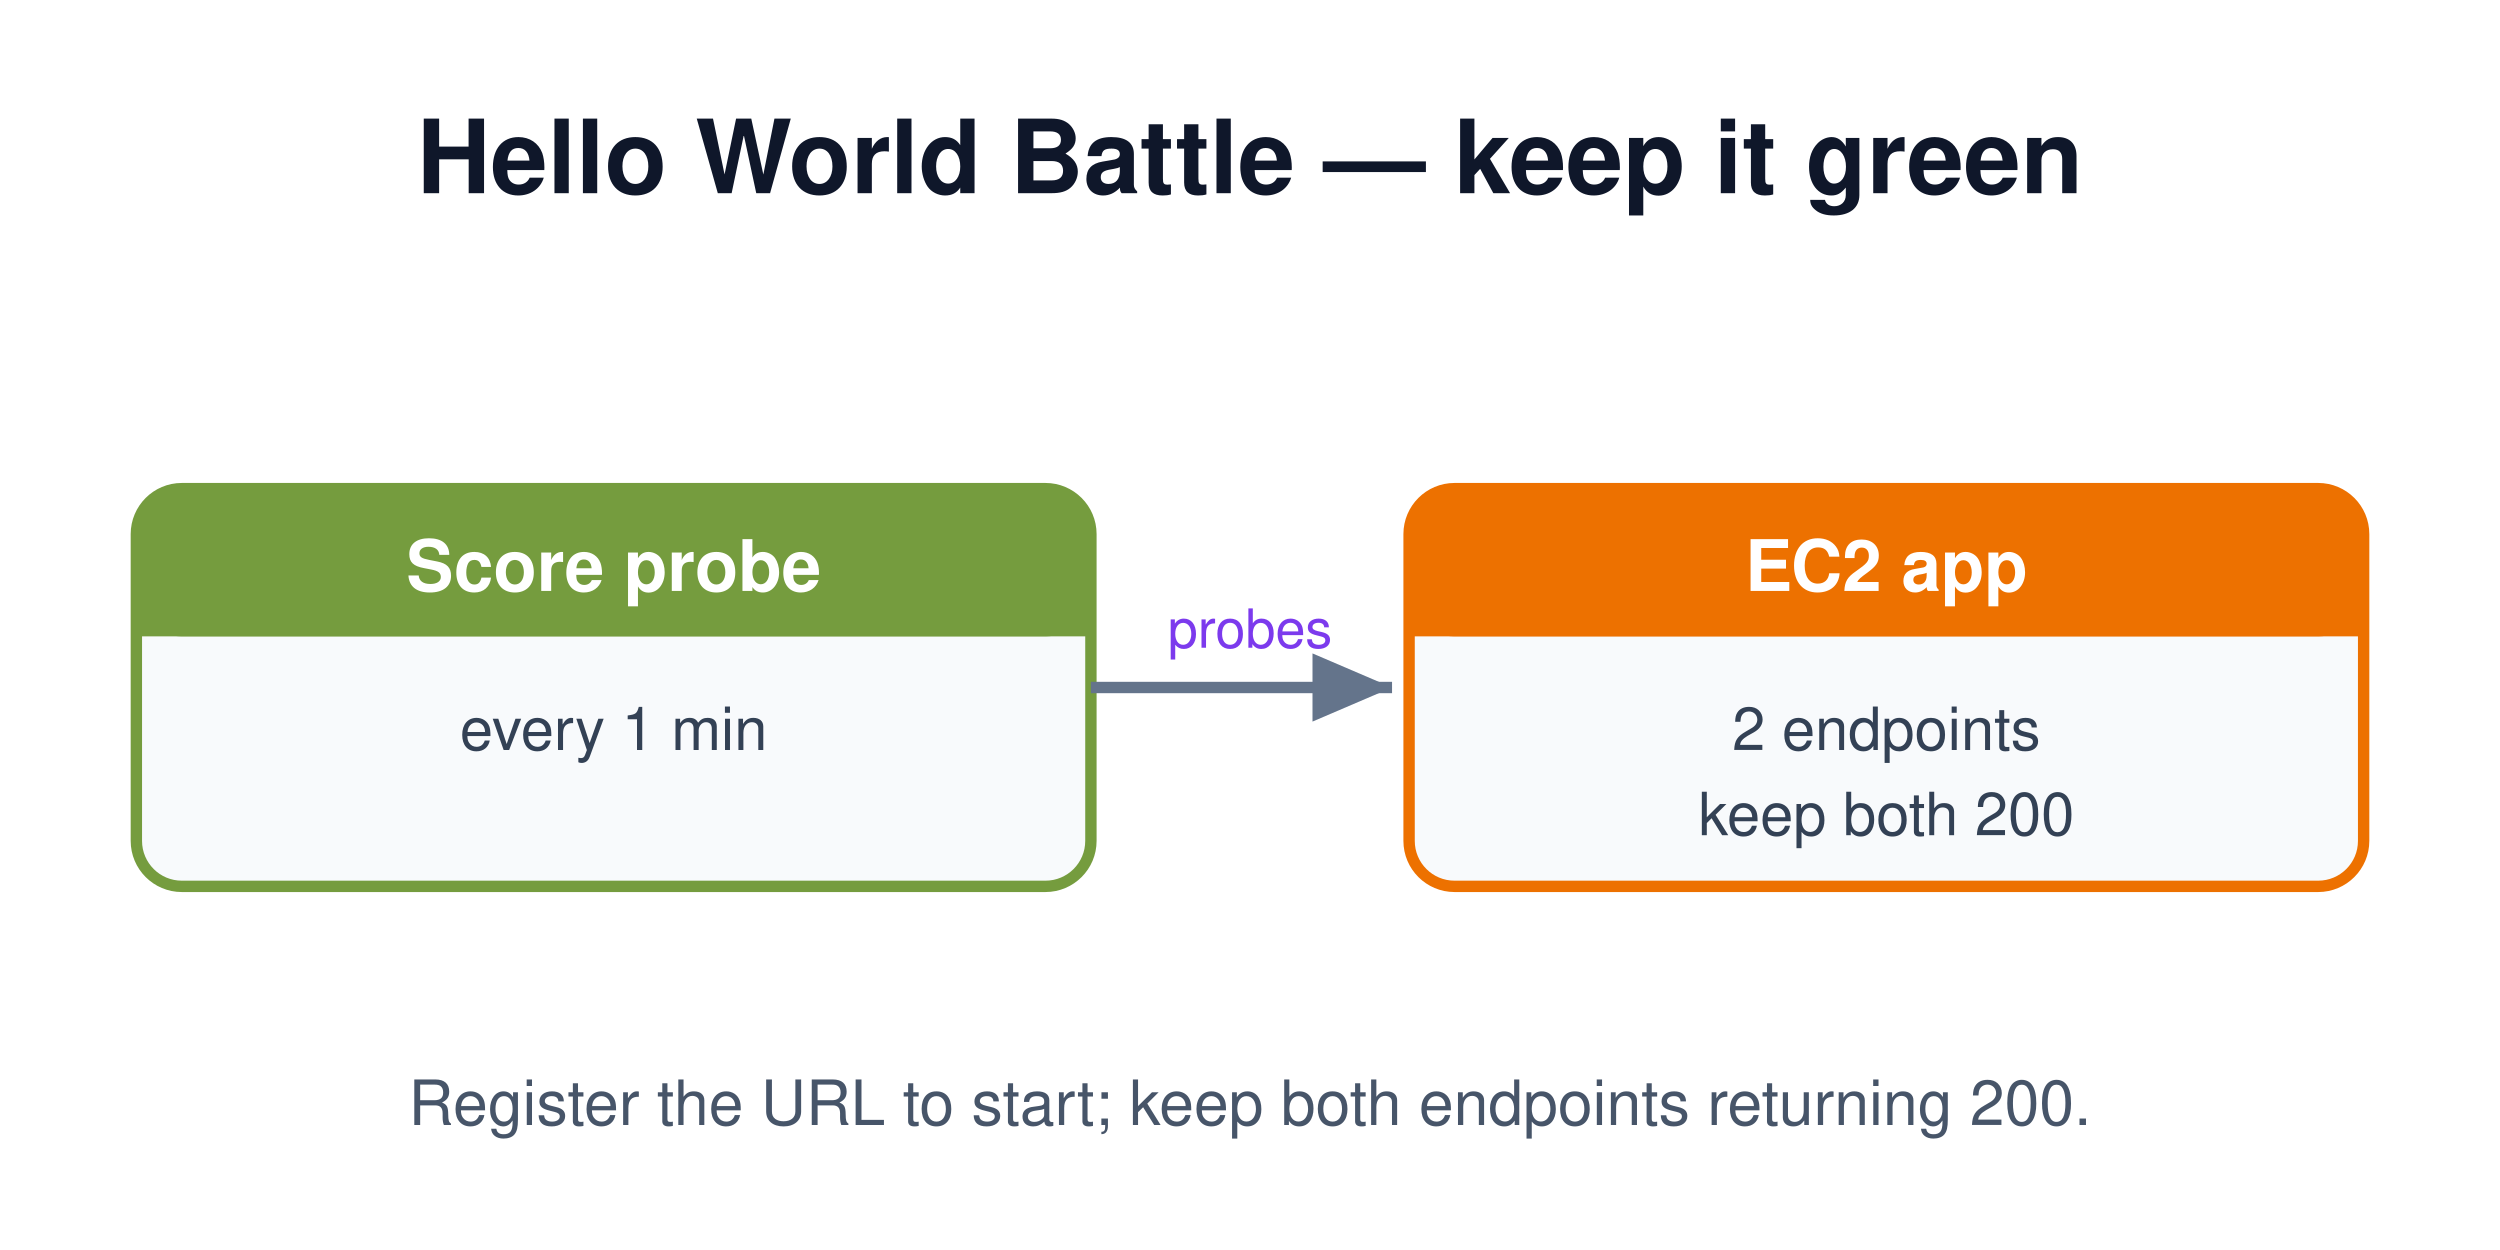
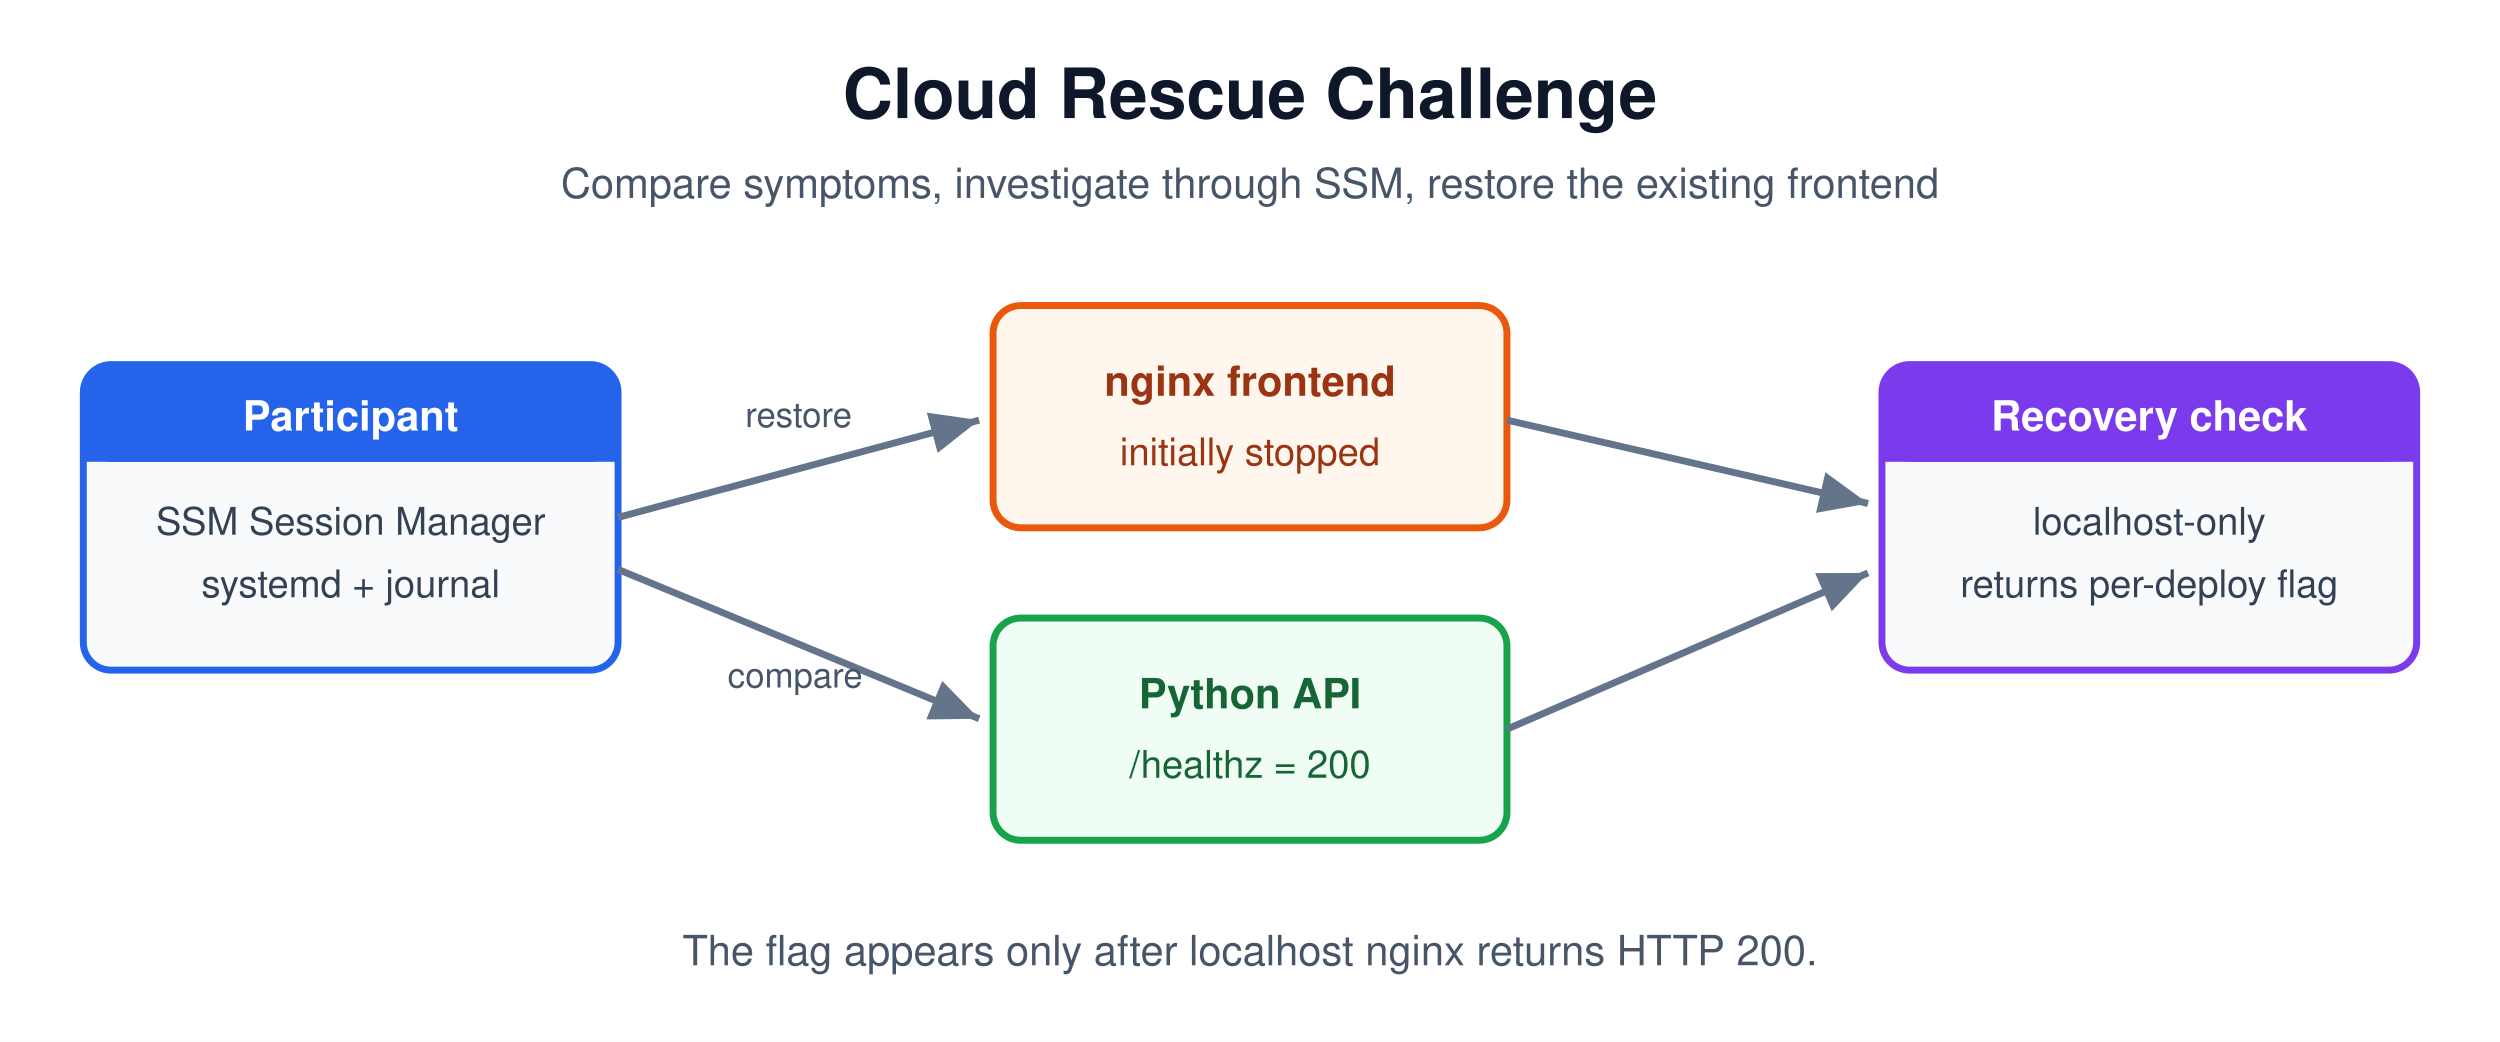
- <svg xmlns="http://www.w3.org/2000/svg" viewBox="0 0 440 220" font-family="Helvetica,Arial,sans-serif">
+ <svg xmlns="http://www.w3.org/2000/svg" viewBox="0 0 720 300" font-family="Helvetica,Arial,sans-serif">
  <defs>
-     <marker id="a" markerWidth="9" markerHeight="9" refX="7" refY="3" orient="auto">
+     <marker id="arrow" markerWidth="9" markerHeight="9" refX="7" refY="3" orient="auto">
      <path d="M0,0 L7,3 L0,6 Z" fill="#64748B" />
    </marker>
  </defs>
-   <rect x="0" y="0" width="440" height="220" fill="#FFFFFF" />
-   <text x="220" y="34" text-anchor="middle" font-size="18" font-weight="700" fill="#0F172A">Hello World Battle — keep it green</text>
-   <rect x="24" y="86" width="168" height="70" rx="8" fill="#F8FAFC" stroke="#759C3E" stroke-width="2" />
-   <rect x="24" y="86" width="168" height="26" rx="8" fill="#759C3E" />
-   <rect x="24" y="104" width="168" height="8" fill="#759C3E" />
-   <text x="108" y="104" text-anchor="middle" font-size="12.5" font-weight="700" fill="#FFFFFF">Score probe</text>
-   <text x="108" y="132" text-anchor="middle" font-size="10.5" fill="#334155">every 1 min</text>
-   <rect x="248" y="86" width="168" height="70" rx="8" fill="#F8FAFC" stroke="#ED7100" stroke-width="2" />
-   <rect x="248" y="86" width="168" height="26" rx="8" fill="#ED7100" />
-   <rect x="248" y="104" width="168" height="8" fill="#ED7100" />
-   <text x="332" y="104" text-anchor="middle" font-size="12.5" font-weight="700" fill="#FFFFFF">EC2 app</text>
-   <text x="332" y="132" text-anchor="middle" font-size="10.5" fill="#334155">2 endpoints</text>
-   <text x="332" y="147" text-anchor="middle" font-size="10.5" fill="#334155">keep both 200</text>
-   <line x1="192" y1="121" x2="245" y2="121" stroke="#64748B" stroke-width="2" marker-end="url(#a)" />
-   <text x="220" y="114" text-anchor="middle" font-size="9.5" fill="#7C3AED">probes</text>
-   <text x="220" y="198" text-anchor="middle" font-size="11" fill="#475569">Register the URL to start; keep both endpoints returning 200.</text>
+   <rect x="0" y="0" width="720" height="300" fill="#FFFFFF" />
+   <text x="360" y="34" text-anchor="middle" font-size="20" font-weight="700" fill="#0F172A">Cloud Rescue Challenge</text>
+   <text x="360" y="57" text-anchor="middle" font-size="12" fill="#475569">Compare symptoms, investigate through SSM, restore the existing frontend</text>
+   <rect x="24" y="105" width="154" height="88" rx="8" fill="#F8FAFC" stroke="#2563EB" stroke-width="2" />
+   <rect x="24" y="105" width="154" height="28" rx="8" fill="#2563EB" />
+   <rect x="24" y="125" width="154" height="8" fill="#2563EB" />
+   <text x="101" y="124" text-anchor="middle" font-size="12" font-weight="700" fill="#FFFFFF">Participant</text>
+   <text x="101" y="154" text-anchor="middle" font-size="11" fill="#334155">SSM Session Manager</text>
+   <text x="101" y="172" text-anchor="middle" font-size="11" fill="#334155">systemd + journal</text>
+   <rect x="286" y="88" width="148" height="64" rx="8" fill="#FFF7ED" stroke="#EA580C" stroke-width="2" />
+   <text x="360" y="114" text-anchor="middle" font-size="12" font-weight="700" fill="#9A3412">nginx frontend</text>
+   <text x="360" y="134" text-anchor="middle" font-size="11" fill="#9A3412">initially stopped</text>
+   <rect x="286" y="178" width="148" height="64" rx="8" fill="#F0FDF4" stroke="#16A34A" stroke-width="2" />
+   <text x="360" y="204" text-anchor="middle" font-size="12" font-weight="700" fill="#166534">Python API</text>
+   <text x="360" y="224" text-anchor="middle" font-size="11" fill="#166534">/healthz = 200</text>
+   <rect x="542" y="105" width="154" height="88" rx="8" fill="#F8FAFC" stroke="#7C3AED" stroke-width="2" />
+   <rect x="542" y="105" width="154" height="28" rx="8" fill="#7C3AED" />
+   <rect x="542" y="125" width="154" height="8" fill="#7C3AED" />
+   <text x="619" y="124" text-anchor="middle" font-size="12" font-weight="700" fill="#FFFFFF">Recovery check</text>
+   <text x="619" y="154" text-anchor="middle" font-size="11" fill="#334155">localhost-only</text>
+   <text x="619" y="172" text-anchor="middle" font-size="11" fill="#334155">returns per-deploy flag</text>
+   <line x1="178" y1="149" x2="282" y2="121" stroke="#64748B" stroke-width="2" marker-end="url(#arrow)" />
+   <text x="230" y="123" text-anchor="middle" font-size="10" fill="#475569">restore</text>
+   <line x1="178" y1="164" x2="282" y2="207" stroke="#64748B" stroke-width="2" marker-end="url(#arrow)" />
+   <text x="229" y="198" text-anchor="middle" font-size="10" fill="#475569">compare</text>
+   <line x1="434" y1="121" x2="538" y2="145" stroke="#64748B" stroke-width="2" marker-end="url(#arrow)" />
+   <line x1="434" y1="210" x2="538" y2="165" stroke="#64748B" stroke-width="2" marker-end="url(#arrow)" />
+   <text x="360" y="278" text-anchor="middle" font-size="12" fill="#475569">The flag appears only after localhost nginx returns HTTP 200.</text>
</svg>
